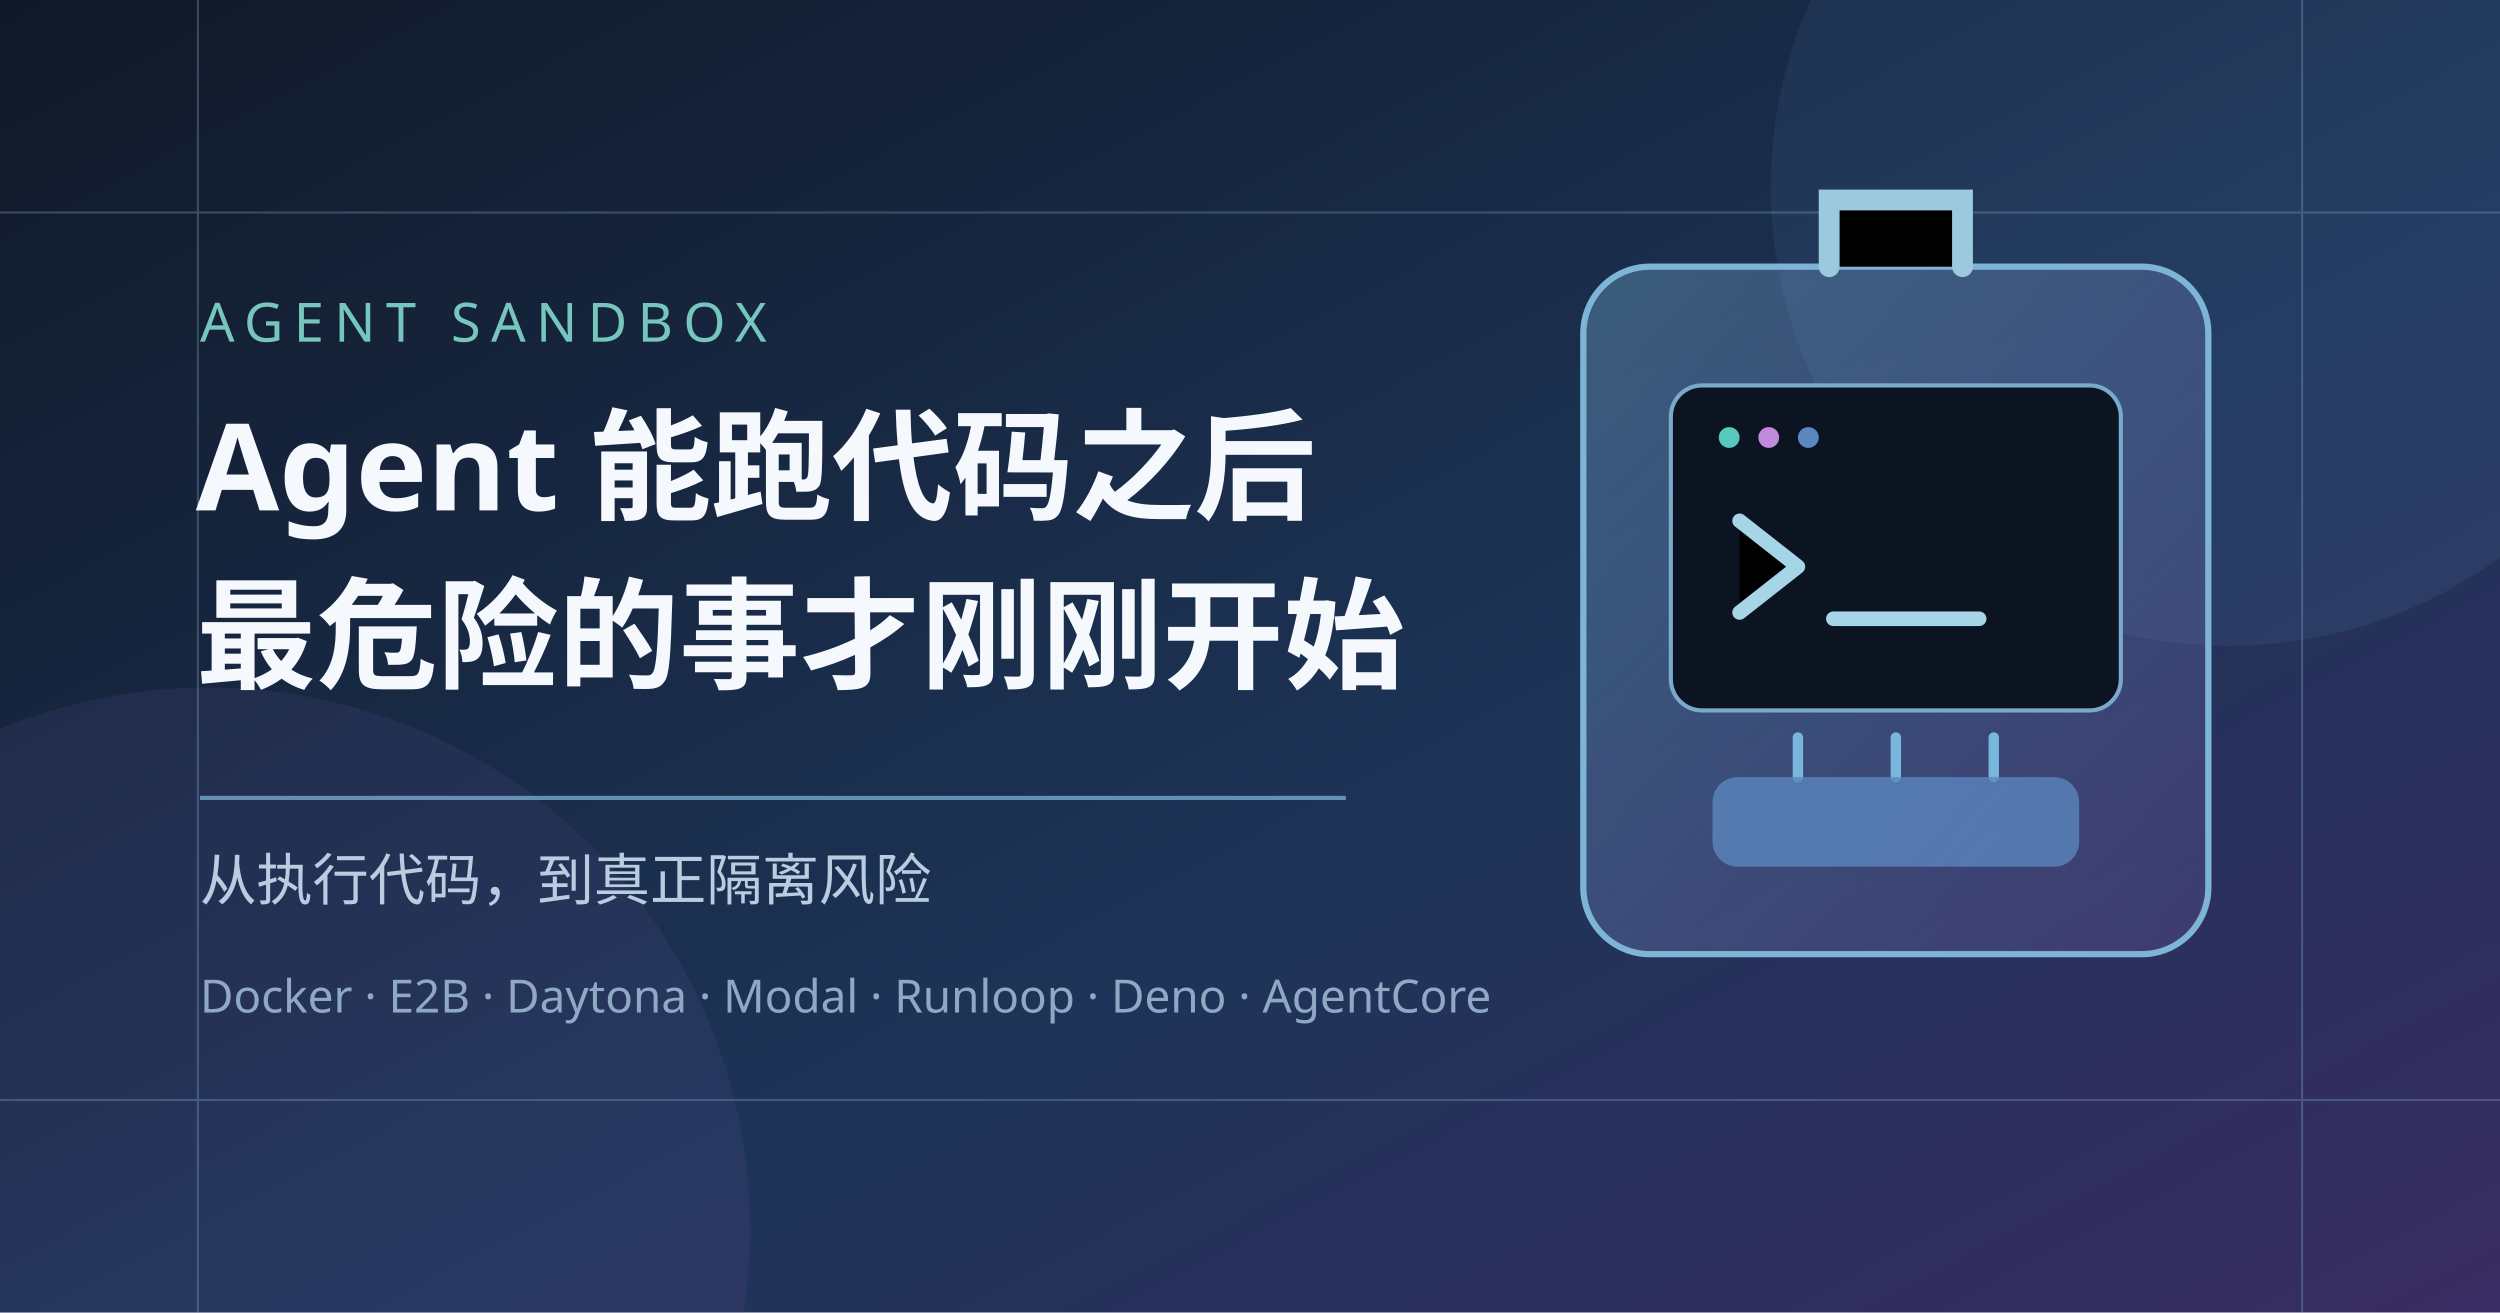
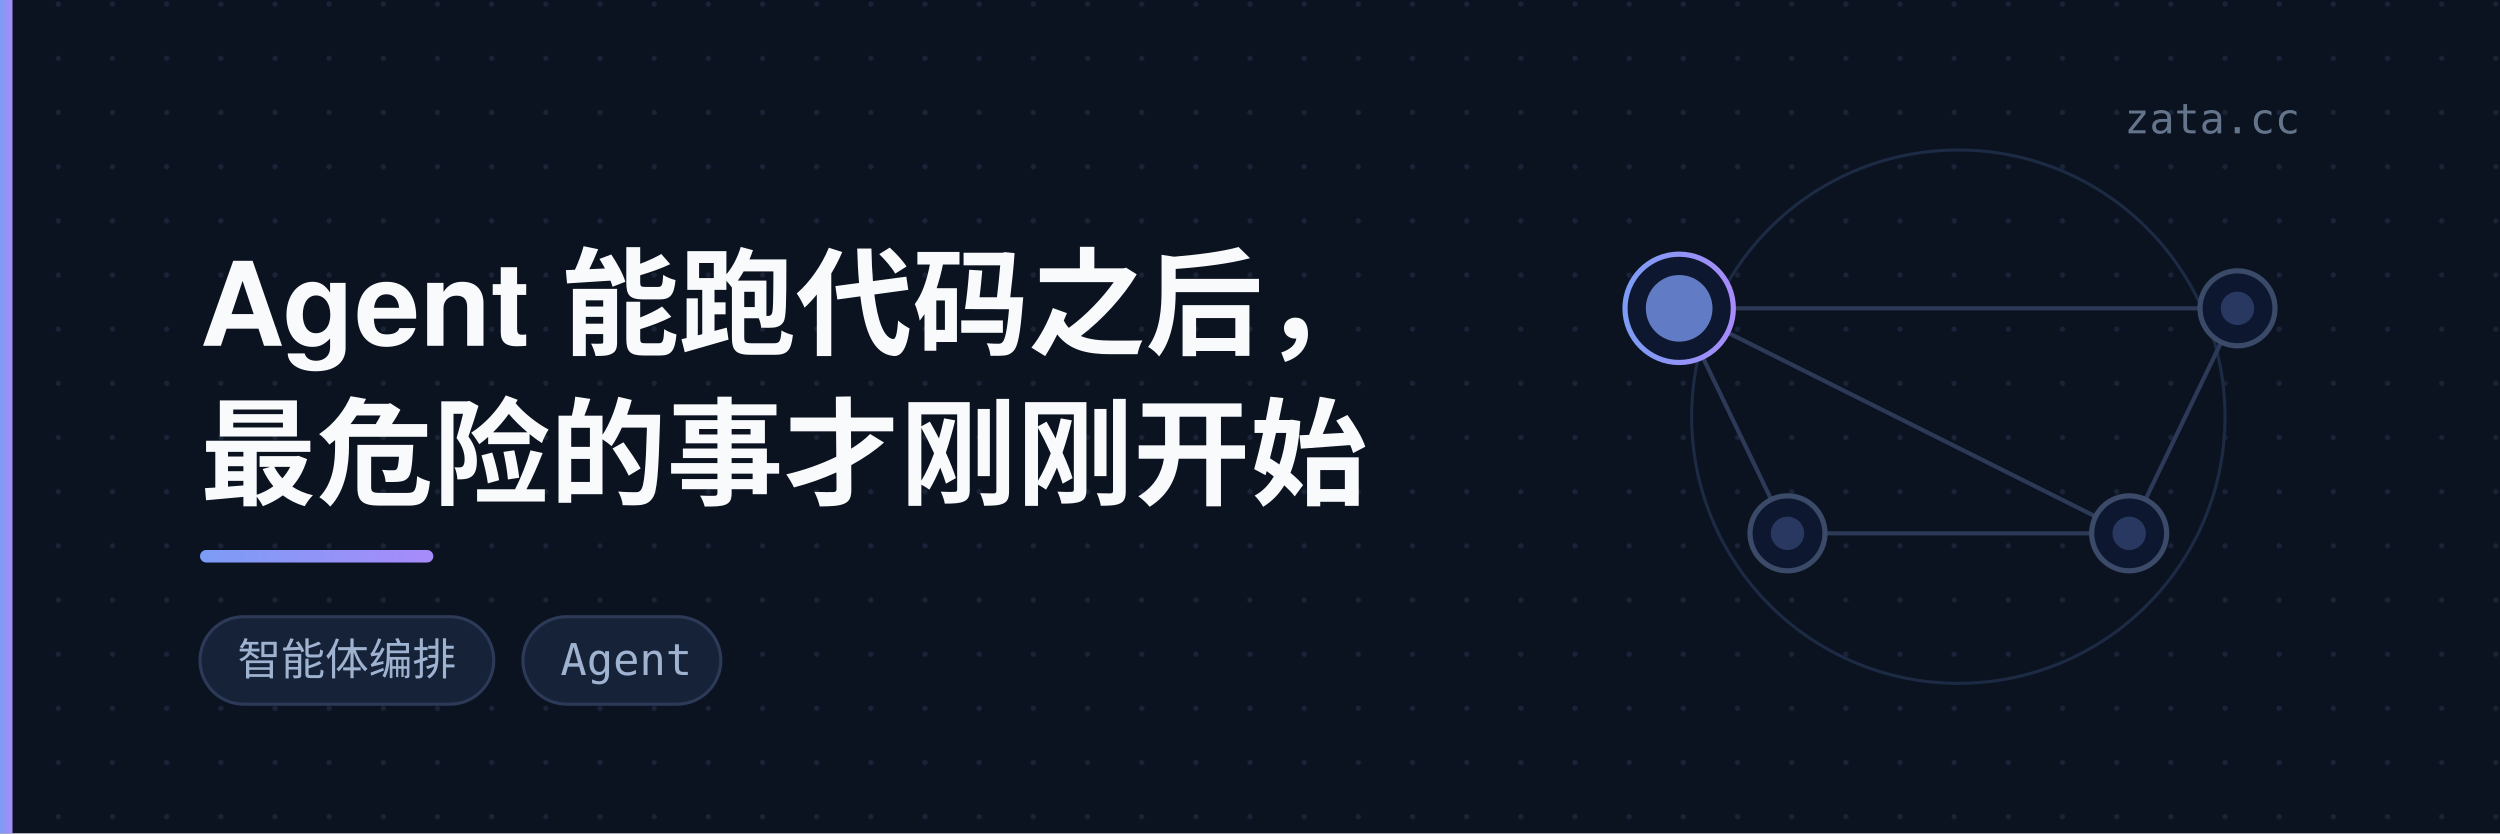
- <svg xmlns="http://www.w3.org/2000/svg" width="1200" height="630" viewBox="0 0 1200 630" role="img" aria-labelledby="title desc">
+ <svg xmlns="http://www.w3.org/2000/svg" width="1200" height="400" viewBox="0 0 1200 400" role="img" aria-label="Agent 能跑代码之后，最危险的事才刚刚开始">
  <defs>
-     <linearGradient id="bg" x1="0" y1="0" x2="1" y2="1">
-       <stop offset="0" stop-color="#101827" />
-       <stop offset="0.58" stop-color="#1d3457" />
-       <stop offset="1" stop-color="#392c62" />
+     <linearGradient id="accent" x1="0%" y1="0%" x2="100%" y2="0%">
+       <stop offset="0%" stop-color="#7C9CF5" />
+       <stop offset="100%" stop-color="#A78BFA" />
    </linearGradient>
-     <linearGradient id="glass" x1="0" y1="0" x2="1" y2="1">
-       <stop offset="0" stop-color="#78b7db" stop-opacity="0.35" />
-       <stop offset="1" stop-color="#8d72c7" stop-opacity="0.18" />
-     </linearGradient>
+     <pattern id="dots" width="26" height="26" patternUnits="userSpaceOnUse">
+       <circle cx="2" cy="2" r="1.3" fill="#26324a" />
+     </pattern>
  </defs>
-   <rect width="1200" height="630" fill="url(#bg)" />
-   <circle cx="1070" cy="90" r="220" fill="#5b87bf" opacity="0.11" />
-   <circle cx="100" cy="590" r="260" fill="#6d56a4" opacity="0.13" />
-   <g opacity="0.3" stroke="#86b9d6" fill="none">
-     <path d="M0 102H1200M0 528H1200" />
-     <path d="M95 0V630M1105 0V630" />
-   </g>
-   <g transform="translate(760 128)">
-     <rect x="0" y="0" width="300" height="330" rx="32" fill="url(#glass)" stroke="#7eb4d6" stroke-width="3" />
-     <rect x="42" y="57" width="216" height="156" rx="15" fill="#0c1422" stroke="#79a9cb" stroke-width="2" />
-     <circle cx="70" cy="82" r="5" fill="#56c9bc" />
-     <circle cx="89" cy="82" r="5" fill="#c189dc" />
-     <circle cx="108" cy="82" r="5" fill="#5b87bf" />
-     <path d="M75 122l28 22-28 22M120 169h70" stroke="#a7d5e8" stroke-width="7" stroke-linecap="round" stroke-linejoin="round" />
-     <path d="M150 245v-19M103 245v-19M197 245v-19" stroke="#78b7db" stroke-width="5" stroke-linecap="round" />
-     <rect x="62" y="245" width="176" height="43" rx="12" fill="#5b87bf" opacity="0.78" />
-     <path d="M118 0V-32h64V0" stroke="#9dc9df" stroke-width="10" stroke-linecap="round" />
-   </g>
-   <text x="96" y="164" fill="#77c6bd" font-family="sans-serif" font-size="26" letter-spacing="5">AGENT SANDBOX</text>
-   <text x="94" y="245" fill="#f5f8fc" font-family="sans-serif" font-size="58" font-weight="700">Agent 能跑代码之后</text>
-   <text x="94" y="326" fill="#f5f8fc" font-family="sans-serif" font-size="58" font-weight="700">最危险的事才刚刚开始</text>
-   <rect x="96" y="382" width="550" height="2" fill="#76a8cb" opacity="0.8" />
-   <text x="96" y="432" fill="#b9cce0" font-family="sans-serif" font-size="27">从执行代码，到真正隔离风险</text>
-   <text x="96" y="486" fill="#8fa9c4" font-family="sans-serif" font-size="22">Docker · E2B · Daytona · Modal · Runloop · Deno · AgentCore</text>
+   <rect width="1200" height="400" fill="#0B1220" />
+   <rect width="1200" height="400" fill="url(#dots)" opacity="0.55" />
+   <rect x="0" y="0" width="6" height="400" fill="url(#accent)" />
+   <text x="1104" y="64" text-anchor="end" font-family="ui-monospace,'SF Mono',Menlo,monospace" font-size="20" fill="#64748B">zata.cc</text>
+   <circle cx="940" cy="200" r="128" fill="none" stroke="#1c2a44" stroke-width="1.5" />
+   <line x1="806" y1="148" x2="1074" y2="148" stroke="#2c3a58" stroke-width="2" />
+   <line x1="806" y1="148" x2="858" y2="256" stroke="#2c3a58" stroke-width="2" />
+   <line x1="1074" y1="148" x2="1022" y2="256" stroke="#2c3a58" stroke-width="2" />
+   <line x1="858" y1="256" x2="1022" y2="256" stroke="#2c3a58" stroke-width="2" />
+   <line x1="806" y1="148" x2="1022" y2="256" stroke="#2c3a58" stroke-width="2" />
+   <circle cx="806" cy="148" r="26" fill="#0e1730" stroke="url(#accent)" stroke-width="2.5" />
+   <circle cx="806" cy="148" r="16" fill="#7C9CF5" opacity="0.75" />
+   <circle cx="1074" cy="148" r="18" fill="#0e1730" stroke="#3b4a68" stroke-width="2.5" />
+   <circle cx="1074" cy="148" r="8" fill="#7C9CF5" opacity="0.25" />
+   <circle cx="858" cy="256" r="18" fill="#0e1730" stroke="#3b4a68" stroke-width="2.5" />
+   <circle cx="858" cy="256" r="8" fill="#7C9CF5" opacity="0.25" />
+   <circle cx="1022" cy="256" r="18" fill="#0e1730" stroke="#3b4a68" stroke-width="2.5" />
+   <circle cx="1022" cy="256" r="8" fill="#7C9CF5" opacity="0.25" />
+   <text x="96" y="166" font-family="'PingFang SC','Noto Sans SC','Helvetica Neue',sans-serif" font-size="56" font-weight="700" fill="#F8FAFC">Agent 能跑代码之后，</text>
+   <text x="96" y="238" font-family="'PingFang SC','Noto Sans SC','Helvetica Neue',sans-serif" font-size="56" font-weight="700" fill="#F8FAFC">最危险的事才刚刚开始</text>
+   <rect x="96" y="264" width="112" height="6" rx="3" fill="url(#accent)" />
+   <rect x="96" y="296" width="141" height="42" rx="21" fill="#152238" stroke="#2c3a58" stroke-width="1.5" />
+   <text x="114" y="324" font-family="ui-monospace,'SF Mono',Menlo,monospace" font-size="21" fill="#9FB3D1">智能体编排</text>
+   <rect x="251" y="296" width="95" height="42" rx="21" fill="#152238" stroke="#2c3a58" stroke-width="1.5" />
+   <text x="269" y="324" font-family="ui-monospace,'SF Mono',Menlo,monospace" font-size="21" fill="#9FB3D1">Agent</text>
</svg>
